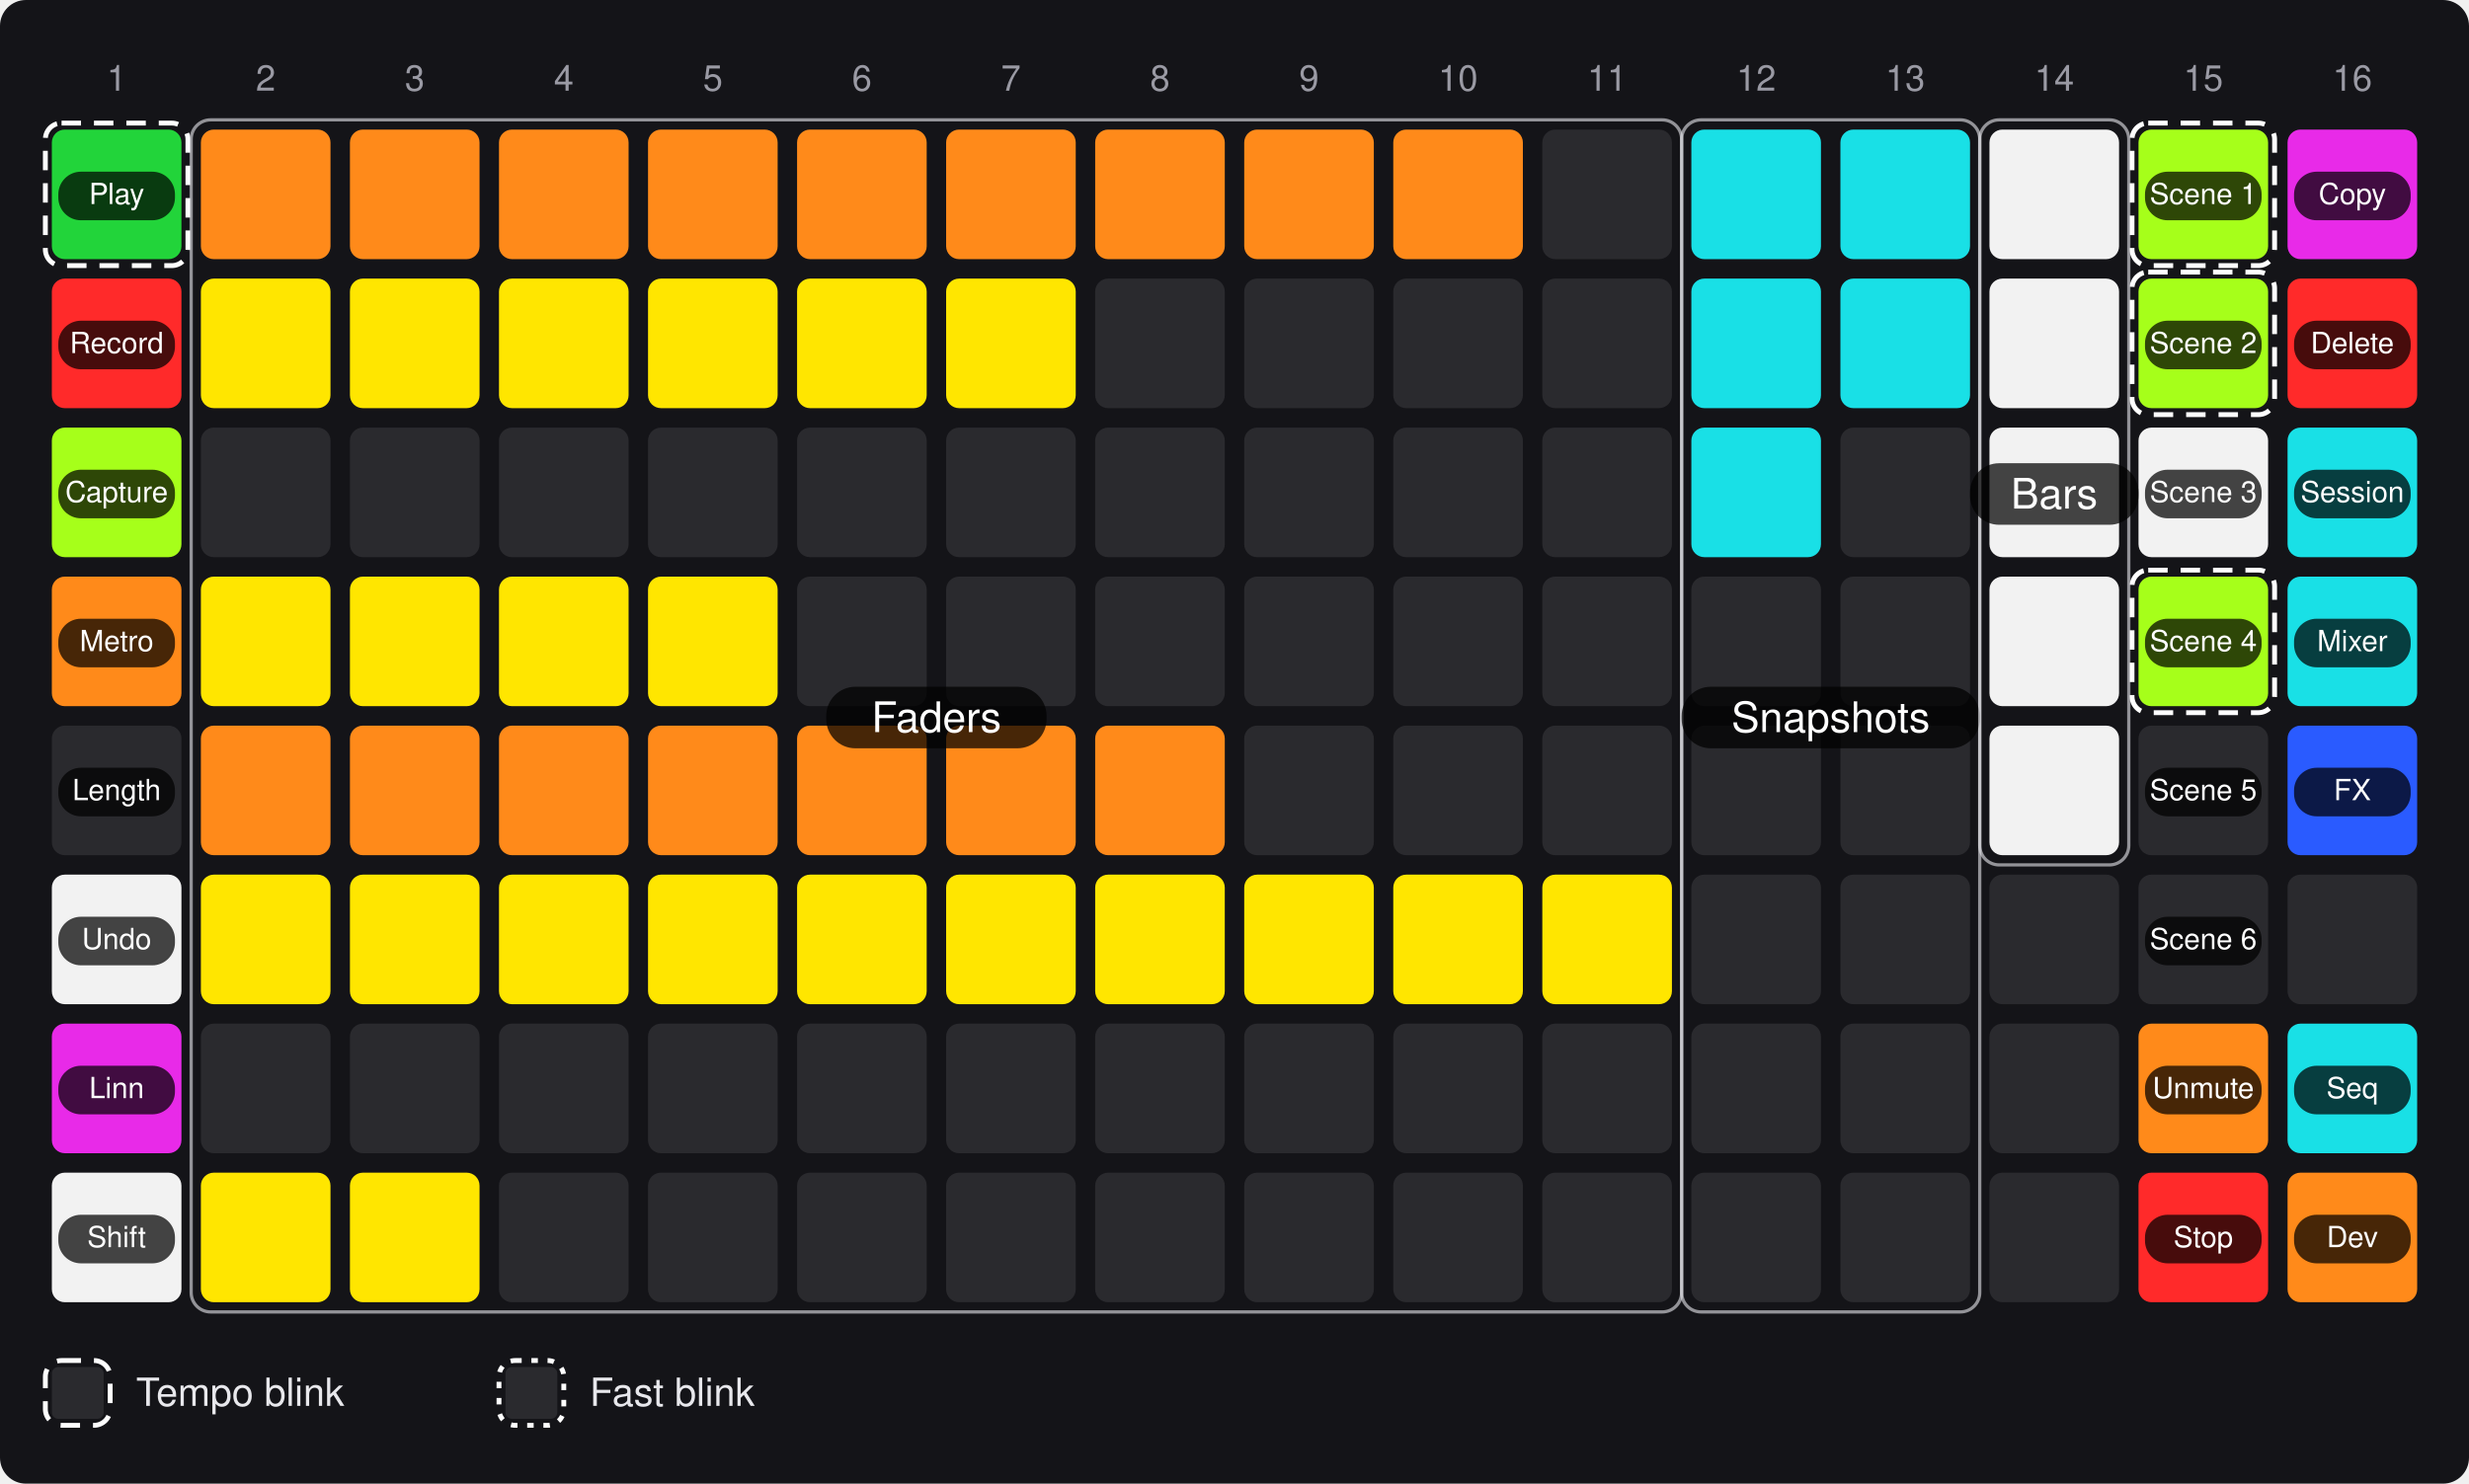
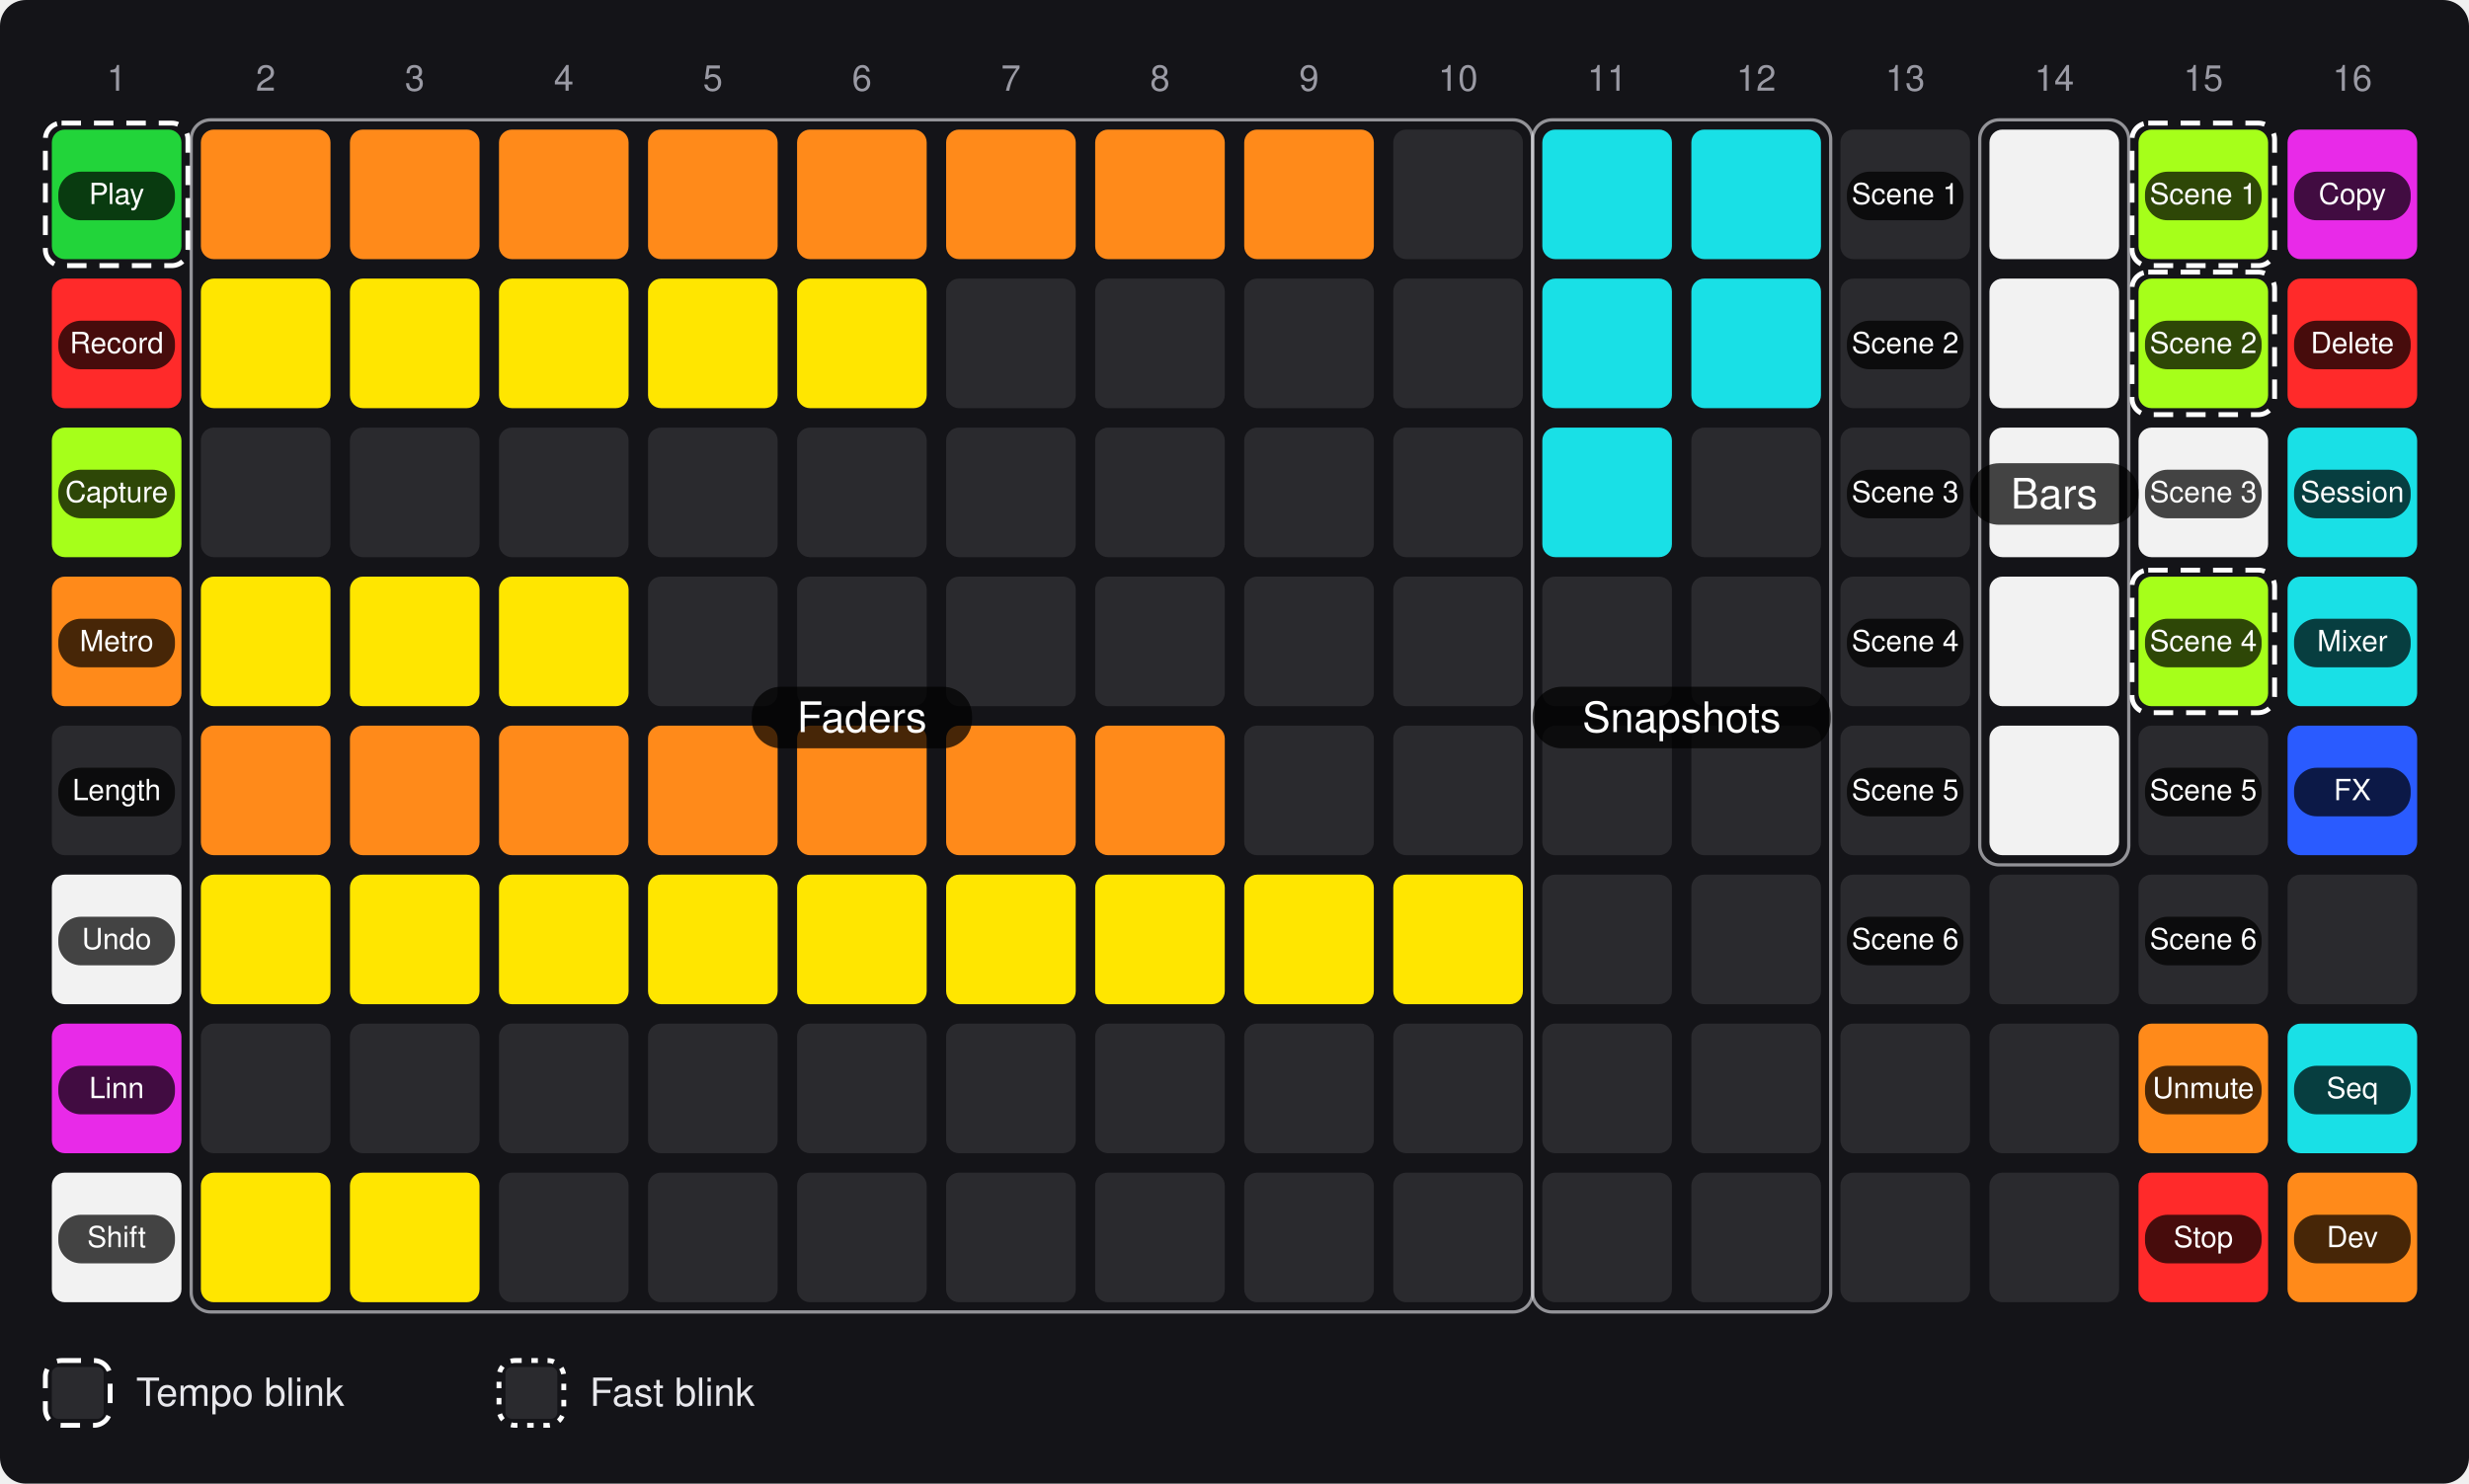
<svg xmlns="http://www.w3.org/2000/svg" width="762" height="458" viewBox="0 0 762 458" font-family="Helvetica, Arial, sans-serif">
  <rect x="0" y="0" width="762" height="458" rx="8" fill="#141418" />
  <text x="36" y="28" font-size="11" fill="#9a9aa4" text-anchor="middle">1</text>
  <text x="82" y="28" font-size="11" fill="#9a9aa4" text-anchor="middle">2</text>
  <text x="128" y="28" font-size="11" fill="#9a9aa4" text-anchor="middle">3</text>
  <text x="174" y="28" font-size="11" fill="#9a9aa4" text-anchor="middle">4</text>
  <text x="220" y="28" font-size="11" fill="#9a9aa4" text-anchor="middle">5</text>
  <text x="266" y="28" font-size="11" fill="#9a9aa4" text-anchor="middle">6</text>
  <text x="312" y="28" font-size="11" fill="#9a9aa4" text-anchor="middle">7</text>
  <text x="358" y="28" font-size="11" fill="#9a9aa4" text-anchor="middle">8</text>
  <text x="404" y="28" font-size="11" fill="#9a9aa4" text-anchor="middle">9</text>
  <text x="450" y="28" font-size="11" fill="#9a9aa4" text-anchor="middle">10</text>
  <text x="496" y="28" font-size="11" fill="#9a9aa4" text-anchor="middle">11</text>
  <text x="542" y="28" font-size="11" fill="#9a9aa4" text-anchor="middle">12</text>
  <text x="588" y="28" font-size="11" fill="#9a9aa4" text-anchor="middle">13</text>
  <text x="634" y="28" font-size="11" fill="#9a9aa4" text-anchor="middle">14</text>
  <text x="680" y="28" font-size="11" fill="#9a9aa4" text-anchor="middle">15</text>
  <text x="726" y="28" font-size="11" fill="#9a9aa4" text-anchor="middle">16</text>
  <rect x="16" y="40" width="40" height="40" rx="4" fill="#22d43a" />
  <rect x="14" y="38" width="44" height="44" rx="5" fill="none" stroke="#ffffff" stroke-width="1.5" stroke-dasharray="6 4" />
  <rect x="16" y="86" width="40" height="40" rx="4" fill="#ff2a2a" />
  <rect x="16" y="132" width="40" height="40" rx="4" fill="#a6ff1a" />
  <rect x="16" y="178" width="40" height="40" rx="4" fill="#ff8a1a" />
  <rect x="16" y="224" width="40" height="40" rx="4" fill="#2a2a2e" />
  <rect x="16" y="270" width="40" height="40" rx="4" fill="#f2f2f2" />
  <rect x="16" y="316" width="40" height="40" rx="4" fill="#e82ae8" />
  <rect x="16" y="362" width="40" height="40" rx="4" fill="#f2f2f2" />
  <rect x="62" y="40" width="40" height="40" rx="4" fill="#ff8a1a" />
  <rect x="62" y="86" width="40" height="40" rx="4" fill="#ffe600" />
  <rect x="62" y="132" width="40" height="40" rx="4" fill="#2a2a2e" />
  <rect x="62" y="178" width="40" height="40" rx="4" fill="#ffe600" />
  <rect x="62" y="224" width="40" height="40" rx="4" fill="#ff8a1a" />
  <rect x="62" y="270" width="40" height="40" rx="4" fill="#ffe600" />
  <rect x="62" y="316" width="40" height="40" rx="4" fill="#2a2a2e" />
  <rect x="62" y="362" width="40" height="40" rx="4" fill="#ffe600" />
  <rect x="108" y="40" width="40" height="40" rx="4" fill="#ff8a1a" />
  <rect x="108" y="86" width="40" height="40" rx="4" fill="#ffe600" />
  <rect x="108" y="132" width="40" height="40" rx="4" fill="#2a2a2e" />
  <rect x="108" y="178" width="40" height="40" rx="4" fill="#ffe600" />
  <rect x="108" y="224" width="40" height="40" rx="4" fill="#ff8a1a" />
  <rect x="108" y="270" width="40" height="40" rx="4" fill="#ffe600" />
  <rect x="108" y="316" width="40" height="40" rx="4" fill="#2a2a2e" />
  <rect x="108" y="362" width="40" height="40" rx="4" fill="#ffe600" />
  <rect x="154" y="40" width="40" height="40" rx="4" fill="#ff8a1a" />
  <rect x="154" y="86" width="40" height="40" rx="4" fill="#ffe600" />
  <rect x="154" y="132" width="40" height="40" rx="4" fill="#2a2a2e" />
  <rect x="154" y="178" width="40" height="40" rx="4" fill="#ffe600" />
  <rect x="154" y="224" width="40" height="40" rx="4" fill="#ff8a1a" />
  <rect x="154" y="270" width="40" height="40" rx="4" fill="#ffe600" />
  <rect x="154" y="316" width="40" height="40" rx="4" fill="#2a2a2e" />
  <rect x="154" y="362" width="40" height="40" rx="4" fill="#2a2a2e" />
  <rect x="200" y="40" width="40" height="40" rx="4" fill="#ff8a1a" />
  <rect x="200" y="86" width="40" height="40" rx="4" fill="#ffe600" />
  <rect x="200" y="132" width="40" height="40" rx="4" fill="#2a2a2e" />
-   <rect x="200" y="178" width="40" height="40" rx="4" fill="#ffe600" />
+   <rect x="200" y="178" width="40" height="40" rx="4" fill="#2a2a2e" />
  <rect x="200" y="224" width="40" height="40" rx="4" fill="#ff8a1a" />
  <rect x="200" y="270" width="40" height="40" rx="4" fill="#ffe600" />
  <rect x="200" y="316" width="40" height="40" rx="4" fill="#2a2a2e" />
  <rect x="200" y="362" width="40" height="40" rx="4" fill="#2a2a2e" />
  <rect x="246" y="40" width="40" height="40" rx="4" fill="#ff8a1a" />
  <rect x="246" y="86" width="40" height="40" rx="4" fill="#ffe600" />
  <rect x="246" y="132" width="40" height="40" rx="4" fill="#2a2a2e" />
  <rect x="246" y="178" width="40" height="40" rx="4" fill="#2a2a2e" />
  <rect x="246" y="224" width="40" height="40" rx="4" fill="#ff8a1a" />
  <rect x="246" y="270" width="40" height="40" rx="4" fill="#ffe600" />
  <rect x="246" y="316" width="40" height="40" rx="4" fill="#2a2a2e" />
  <rect x="246" y="362" width="40" height="40" rx="4" fill="#2a2a2e" />
  <rect x="292" y="40" width="40" height="40" rx="4" fill="#ff8a1a" />
-   <rect x="292" y="86" width="40" height="40" rx="4" fill="#ffe600" />
+   <rect x="292" y="86" width="40" height="40" rx="4" fill="#2a2a2e" />
  <rect x="292" y="132" width="40" height="40" rx="4" fill="#2a2a2e" />
  <rect x="292" y="178" width="40" height="40" rx="4" fill="#2a2a2e" />
  <rect x="292" y="224" width="40" height="40" rx="4" fill="#ff8a1a" />
  <rect x="292" y="270" width="40" height="40" rx="4" fill="#ffe600" />
  <rect x="292" y="316" width="40" height="40" rx="4" fill="#2a2a2e" />
  <rect x="292" y="362" width="40" height="40" rx="4" fill="#2a2a2e" />
  <rect x="338" y="40" width="40" height="40" rx="4" fill="#ff8a1a" />
  <rect x="338" y="86" width="40" height="40" rx="4" fill="#2a2a2e" />
  <rect x="338" y="132" width="40" height="40" rx="4" fill="#2a2a2e" />
  <rect x="338" y="178" width="40" height="40" rx="4" fill="#2a2a2e" />
  <rect x="338" y="224" width="40" height="40" rx="4" fill="#ff8a1a" />
  <rect x="338" y="270" width="40" height="40" rx="4" fill="#ffe600" />
  <rect x="338" y="316" width="40" height="40" rx="4" fill="#2a2a2e" />
  <rect x="338" y="362" width="40" height="40" rx="4" fill="#2a2a2e" />
  <rect x="384" y="40" width="40" height="40" rx="4" fill="#ff8a1a" />
  <rect x="384" y="86" width="40" height="40" rx="4" fill="#2a2a2e" />
  <rect x="384" y="132" width="40" height="40" rx="4" fill="#2a2a2e" />
  <rect x="384" y="178" width="40" height="40" rx="4" fill="#2a2a2e" />
  <rect x="384" y="224" width="40" height="40" rx="4" fill="#2a2a2e" />
  <rect x="384" y="270" width="40" height="40" rx="4" fill="#ffe600" />
  <rect x="384" y="316" width="40" height="40" rx="4" fill="#2a2a2e" />
  <rect x="384" y="362" width="40" height="40" rx="4" fill="#2a2a2e" />
-   <rect x="430" y="40" width="40" height="40" rx="4" fill="#ff8a1a" />
+   <rect x="430" y="40" width="40" height="40" rx="4" fill="#2a2a2e" />
  <rect x="430" y="86" width="40" height="40" rx="4" fill="#2a2a2e" />
  <rect x="430" y="132" width="40" height="40" rx="4" fill="#2a2a2e" />
  <rect x="430" y="178" width="40" height="40" rx="4" fill="#2a2a2e" />
  <rect x="430" y="224" width="40" height="40" rx="4" fill="#2a2a2e" />
  <rect x="430" y="270" width="40" height="40" rx="4" fill="#ffe600" />
  <rect x="430" y="316" width="40" height="40" rx="4" fill="#2a2a2e" />
  <rect x="430" y="362" width="40" height="40" rx="4" fill="#2a2a2e" />
-   <rect x="476" y="40" width="40" height="40" rx="4" fill="#2a2a2e" />
-   <rect x="476" y="86" width="40" height="40" rx="4" fill="#2a2a2e" />
-   <rect x="476" y="132" width="40" height="40" rx="4" fill="#2a2a2e" />
+   <rect x="476" y="40" width="40" height="40" rx="4" fill="#19e0e6" />
+   <rect x="476" y="86" width="40" height="40" rx="4" fill="#19e0e6" />
+   <rect x="476" y="132" width="40" height="40" rx="4" fill="#19e0e6" />
  <rect x="476" y="178" width="40" height="40" rx="4" fill="#2a2a2e" />
  <rect x="476" y="224" width="40" height="40" rx="4" fill="#2a2a2e" />
-   <rect x="476" y="270" width="40" height="40" rx="4" fill="#ffe600" />
+   <rect x="476" y="270" width="40" height="40" rx="4" fill="#2a2a2e" />
  <rect x="476" y="316" width="40" height="40" rx="4" fill="#2a2a2e" />
  <rect x="476" y="362" width="40" height="40" rx="4" fill="#2a2a2e" />
  <rect x="522" y="40" width="40" height="40" rx="4" fill="#19e0e6" />
  <rect x="522" y="86" width="40" height="40" rx="4" fill="#19e0e6" />
-   <rect x="522" y="132" width="40" height="40" rx="4" fill="#19e0e6" />
+   <rect x="522" y="132" width="40" height="40" rx="4" fill="#2a2a2e" />
  <rect x="522" y="178" width="40" height="40" rx="4" fill="#2a2a2e" />
  <rect x="522" y="224" width="40" height="40" rx="4" fill="#2a2a2e" />
  <rect x="522" y="270" width="40" height="40" rx="4" fill="#2a2a2e" />
  <rect x="522" y="316" width="40" height="40" rx="4" fill="#2a2a2e" />
  <rect x="522" y="362" width="40" height="40" rx="4" fill="#2a2a2e" />
-   <rect x="568" y="40" width="40" height="40" rx="4" fill="#19e0e6" />
-   <rect x="568" y="86" width="40" height="40" rx="4" fill="#19e0e6" />
+   <rect x="568" y="40" width="40" height="40" rx="4" fill="#2a2a2e" />
+   <rect x="568" y="86" width="40" height="40" rx="4" fill="#2a2a2e" />
  <rect x="568" y="132" width="40" height="40" rx="4" fill="#2a2a2e" />
  <rect x="568" y="178" width="40" height="40" rx="4" fill="#2a2a2e" />
  <rect x="568" y="224" width="40" height="40" rx="4" fill="#2a2a2e" />
  <rect x="568" y="270" width="40" height="40" rx="4" fill="#2a2a2e" />
  <rect x="568" y="316" width="40" height="40" rx="4" fill="#2a2a2e" />
  <rect x="568" y="362" width="40" height="40" rx="4" fill="#2a2a2e" />
  <rect x="614" y="40" width="40" height="40" rx="4" fill="#f2f2f2" />
  <rect x="614" y="86" width="40" height="40" rx="4" fill="#f2f2f2" />
  <rect x="614" y="132" width="40" height="40" rx="4" fill="#f2f2f2" />
  <rect x="614" y="178" width="40" height="40" rx="4" fill="#f2f2f2" />
  <rect x="614" y="224" width="40" height="40" rx="4" fill="#f2f2f2" />
  <rect x="614" y="270" width="40" height="40" rx="4" fill="#2a2a2e" />
  <rect x="614" y="316" width="40" height="40" rx="4" fill="#2a2a2e" />
  <rect x="614" y="362" width="40" height="40" rx="4" fill="#2a2a2e" />
  <rect x="660" y="40" width="40" height="40" rx="4" fill="#a6ff1a" />
  <rect x="658" y="38" width="44" height="44" rx="5" fill="none" stroke="#ffffff" stroke-width="1.5" stroke-dasharray="6 4" />
  <rect x="660" y="86" width="40" height="40" rx="4" fill="#a6ff1a" />
  <rect x="658" y="84" width="44" height="44" rx="5" fill="none" stroke="#ffffff" stroke-width="1.5" stroke-dasharray="6 4" />
  <rect x="660" y="132" width="40" height="40" rx="4" fill="#f2f2f2" />
  <rect x="660" y="178" width="40" height="40" rx="4" fill="#a6ff1a" />
  <rect x="658" y="176" width="44" height="44" rx="5" fill="none" stroke="#ffffff" stroke-width="1.5" stroke-dasharray="6 4" />
  <rect x="660" y="224" width="40" height="40" rx="4" fill="#2a2a2e" />
  <rect x="660" y="270" width="40" height="40" rx="4" fill="#2a2a2e" />
  <rect x="660" y="316" width="40" height="40" rx="4" fill="#ff8a1a" />
  <rect x="660" y="362" width="40" height="40" rx="4" fill="#ff2a2a" />
  <rect x="706" y="40" width="40" height="40" rx="4" fill="#e82ae8" />
  <rect x="706" y="86" width="40" height="40" rx="4" fill="#ff2a2a" />
  <rect x="706" y="132" width="40" height="40" rx="4" fill="#19e0e6" />
  <rect x="706" y="178" width="40" height="40" rx="4" fill="#19e0e6" />
  <rect x="706" y="224" width="40" height="40" rx="4" fill="#2a5bff" />
  <rect x="706" y="270" width="40" height="40" rx="4" fill="#2a2a2e" />
  <rect x="706" y="316" width="40" height="40" rx="4" fill="#19e0e6" />
  <rect x="706" y="362" width="40" height="40" rx="4" fill="#ff8a1a" />
  <rect x="18" y="53" width="36" height="15" rx="7" fill="#000000" fill-opacity="0.72" />
  <text x="36" y="63" font-size="9" fill="#ffffff" text-anchor="middle">Play</text>
  <rect x="18" y="99" width="36" height="15" rx="7" fill="#000000" fill-opacity="0.72" />
  <text x="36" y="109" font-size="9" fill="#ffffff" text-anchor="middle">Record</text>
  <rect x="18" y="145" width="36" height="15" rx="7" fill="#000000" fill-opacity="0.72" />
  <text x="36" y="155" font-size="9" fill="#ffffff" text-anchor="middle">Capture</text>
  <rect x="18" y="191" width="36" height="15" rx="7" fill="#000000" fill-opacity="0.72" />
  <text x="36" y="201" font-size="9" fill="#ffffff" text-anchor="middle">Metro</text>
  <rect x="18" y="237" width="36" height="15" rx="7" fill="#000000" fill-opacity="0.72" />
  <text x="36" y="247" font-size="9" fill="#ffffff" text-anchor="middle">Length</text>
  <rect x="18" y="283" width="36" height="15" rx="7" fill="#000000" fill-opacity="0.72" />
  <text x="36" y="293" font-size="9" fill="#ffffff" text-anchor="middle">Undo</text>
  <rect x="18" y="329" width="36" height="15" rx="7" fill="#000000" fill-opacity="0.72" />
  <text x="36" y="339" font-size="9" fill="#ffffff" text-anchor="middle">Linn</text>
  <rect x="18" y="375" width="36" height="15" rx="7" fill="#000000" fill-opacity="0.72" />
  <text x="36" y="385" font-size="9" fill="#ffffff" text-anchor="middle">Shift</text>
+   <rect x="570" y="53" width="36" height="15" rx="7" fill="#000000" fill-opacity="0.72" />
+   <text x="588" y="63" font-size="9" fill="#ffffff" text-anchor="middle">Scene 1</text>
+   <rect x="570" y="99" width="36" height="15" rx="7" fill="#000000" fill-opacity="0.72" />
+   <text x="588" y="109" font-size="9" fill="#ffffff" text-anchor="middle">Scene 2</text>
+   <rect x="570" y="145" width="36" height="15" rx="7" fill="#000000" fill-opacity="0.72" />
+   <text x="588" y="155" font-size="9" fill="#ffffff" text-anchor="middle">Scene 3</text>
+   <rect x="570" y="191" width="36" height="15" rx="7" fill="#000000" fill-opacity="0.72" />
+   <text x="588" y="201" font-size="9" fill="#ffffff" text-anchor="middle">Scene 4</text>
+   <rect x="570" y="237" width="36" height="15" rx="7" fill="#000000" fill-opacity="0.72" />
+   <text x="588" y="247" font-size="9" fill="#ffffff" text-anchor="middle">Scene 5</text>
+   <rect x="570" y="283" width="36" height="15" rx="7" fill="#000000" fill-opacity="0.72" />
+   <text x="588" y="293" font-size="9" fill="#ffffff" text-anchor="middle">Scene 6</text>
  <rect x="662" y="53" width="36" height="15" rx="7" fill="#000000" fill-opacity="0.72" />
  <text x="680" y="63" font-size="9" fill="#ffffff" text-anchor="middle">Scene 1</text>
  <rect x="662" y="99" width="36" height="15" rx="7" fill="#000000" fill-opacity="0.72" />
  <text x="680" y="109" font-size="9" fill="#ffffff" text-anchor="middle">Scene 2</text>
  <rect x="662" y="145" width="36" height="15" rx="7" fill="#000000" fill-opacity="0.72" />
  <text x="680" y="155" font-size="9" fill="#ffffff" text-anchor="middle">Scene 3</text>
  <rect x="662" y="191" width="36" height="15" rx="7" fill="#000000" fill-opacity="0.72" />
  <text x="680" y="201" font-size="9" fill="#ffffff" text-anchor="middle">Scene 4</text>
  <rect x="662" y="237" width="36" height="15" rx="7" fill="#000000" fill-opacity="0.72" />
  <text x="680" y="247" font-size="9" fill="#ffffff" text-anchor="middle">Scene 5</text>
  <rect x="662" y="283" width="36" height="15" rx="7" fill="#000000" fill-opacity="0.72" />
  <text x="680" y="293" font-size="9" fill="#ffffff" text-anchor="middle">Scene 6</text>
  <rect x="662" y="329" width="36" height="15" rx="7" fill="#000000" fill-opacity="0.72" />
  <text x="680" y="339" font-size="9" fill="#ffffff" text-anchor="middle">Unmute</text>
  <rect x="662" y="375" width="36" height="15" rx="7" fill="#000000" fill-opacity="0.72" />
  <text x="680" y="385" font-size="9" fill="#ffffff" text-anchor="middle">Stop</text>
  <rect x="708" y="53" width="36" height="15" rx="7" fill="#000000" fill-opacity="0.72" />
  <text x="726" y="63" font-size="9" fill="#ffffff" text-anchor="middle">Copy</text>
  <rect x="708" y="99" width="36" height="15" rx="7" fill="#000000" fill-opacity="0.72" />
  <text x="726" y="109" font-size="9" fill="#ffffff" text-anchor="middle">Delete</text>
  <rect x="708" y="145" width="36" height="15" rx="7" fill="#000000" fill-opacity="0.72" />
  <text x="726" y="155" font-size="9" fill="#ffffff" text-anchor="middle">Session</text>
  <rect x="708" y="191" width="36" height="15" rx="7" fill="#000000" fill-opacity="0.72" />
  <text x="726" y="201" font-size="9" fill="#ffffff" text-anchor="middle">Mixer</text>
  <rect x="708" y="237" width="36" height="15" rx="7" fill="#000000" fill-opacity="0.72" />
  <text x="726" y="247" font-size="9" fill="#ffffff" text-anchor="middle">FX</text>
  <rect x="708" y="329" width="36" height="15" rx="7" fill="#000000" fill-opacity="0.72" />
  <text x="726" y="339" font-size="9" fill="#ffffff" text-anchor="middle">Seq</text>
  <rect x="708" y="375" width="36" height="15" rx="7" fill="#000000" fill-opacity="0.72" />
  <text x="726" y="385" font-size="9" fill="#ffffff" text-anchor="middle">Dev</text>
-   <rect x="59" y="37" width="460" height="368" rx="6" fill="none" stroke="#e8e8ec" stroke-width="1" stroke-opacity="0.6" />
-   <rect x="255" y="212" width="68" height="19" rx="9" fill="#000000" fill-opacity="0.72" />
-   <text x="289" y="226" font-size="13" fill="#ffffff" text-anchor="middle">Faders</text>
-   <rect x="519" y="37" width="92" height="368" rx="6" fill="none" stroke="#e8e8ec" stroke-width="1" stroke-opacity="0.6" />
-   <rect x="519" y="212" width="92" height="19" rx="9" fill="#000000" fill-opacity="0.72" />
-   <text x="565" y="226" font-size="13" fill="#ffffff" text-anchor="middle">Snapshots</text>
+   <rect x="59" y="37" width="414" height="368" rx="6" fill="none" stroke="#e8e8ec" stroke-width="1" stroke-opacity="0.6" />
+   <rect x="232" y="212" width="68" height="19" rx="9" fill="#000000" fill-opacity="0.72" />
+   <text x="266" y="226" font-size="13" fill="#ffffff" text-anchor="middle">Faders</text>
+   <rect x="473" y="37" width="92" height="368" rx="6" fill="none" stroke="#e8e8ec" stroke-width="1" stroke-opacity="0.6" />
+   <rect x="473" y="212" width="92" height="19" rx="9" fill="#000000" fill-opacity="0.72" />
+   <text x="519" y="226" font-size="13" fill="#ffffff" text-anchor="middle">Snapshots</text>
  <rect x="611" y="37" width="46" height="230" rx="6" fill="none" stroke="#e8e8ec" stroke-width="1" stroke-opacity="0.6" />
  <rect x="608" y="143" width="52" height="19" rx="9" fill="#000000" fill-opacity="0.72" />
  <text x="634" y="157" font-size="13" fill="#ffffff" text-anchor="middle">Bars</text>
  <rect x="16" y="422" width="16" height="16" rx="2" fill="#2a2a2e" />
  <rect x="14" y="420" width="20" height="20" rx="5" fill="none" stroke="#ffffff" stroke-width="1.5" stroke-dasharray="6 4" />
  <text x="42" y="434" font-size="12" fill="#e8e8ec">Tempo blink</text>
  <rect x="156" y="422" width="16" height="16" rx="2" fill="#2a2a2e" />
  <rect x="154" y="420" width="20" height="20" rx="5" fill="none" stroke="#ffffff" stroke-width="1.5" stroke-dasharray="2 3" />
  <text x="182" y="434" font-size="12" fill="#e8e8ec">Fast blink</text>
</svg>
